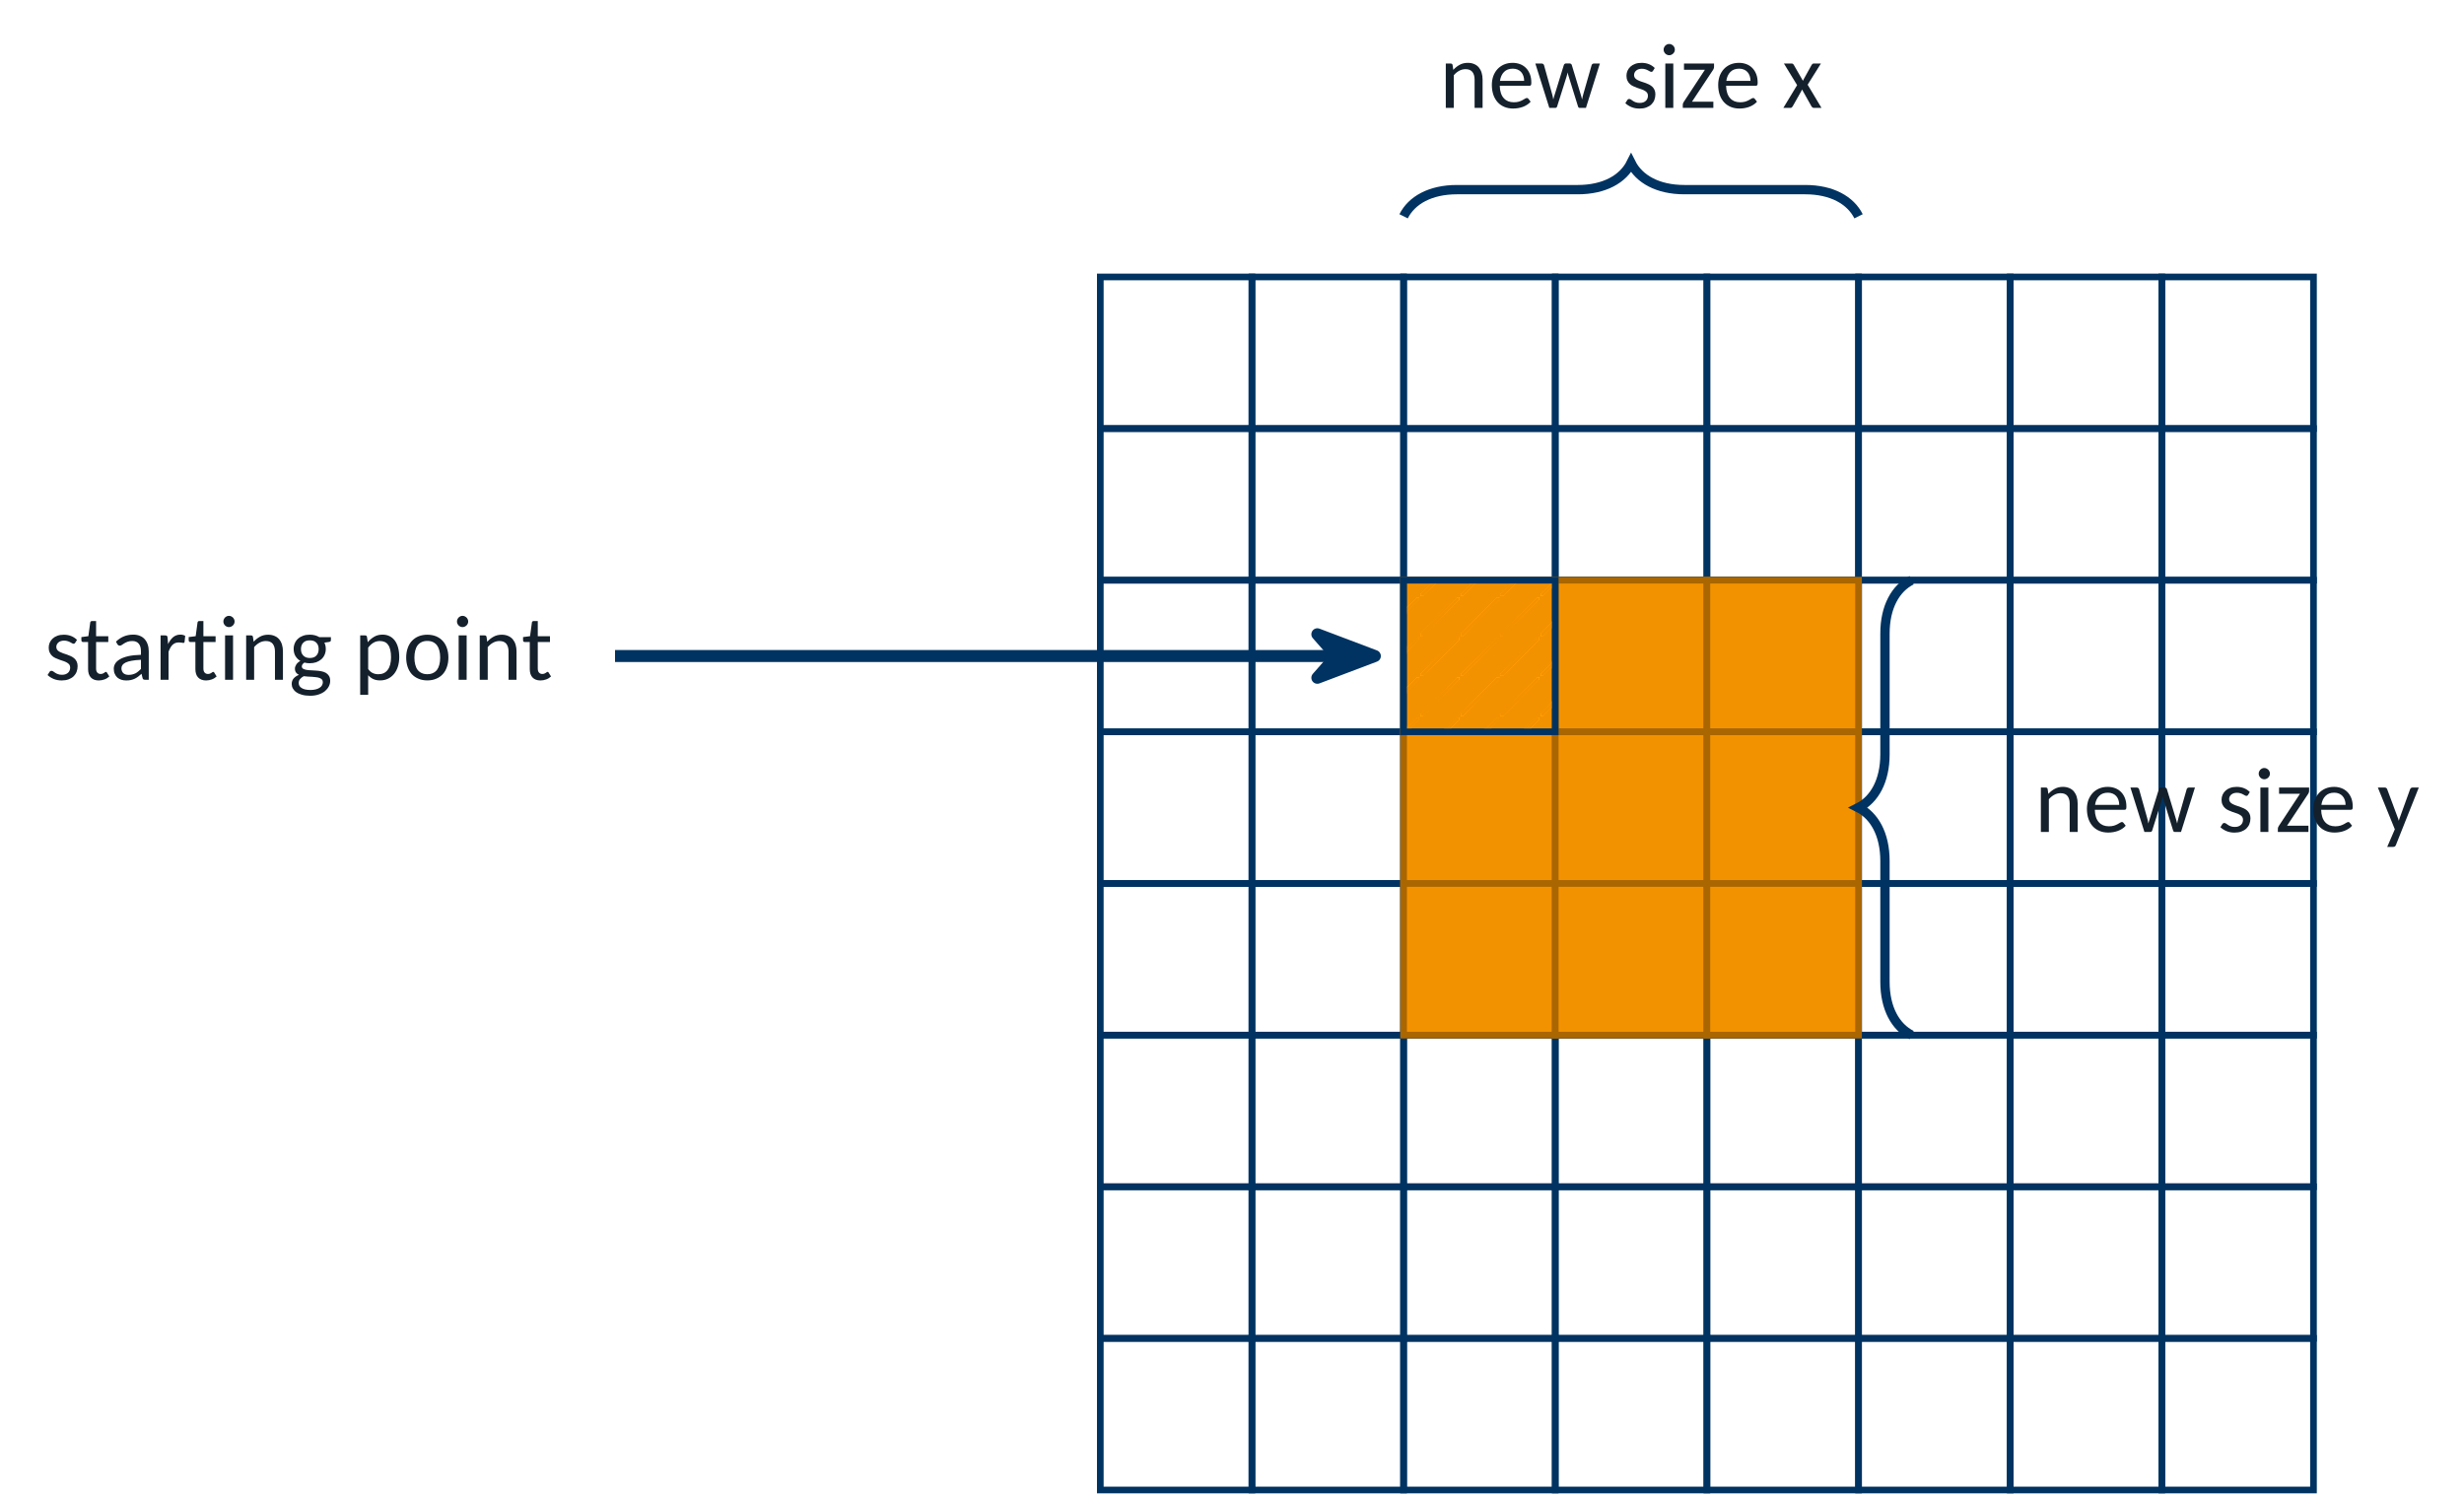
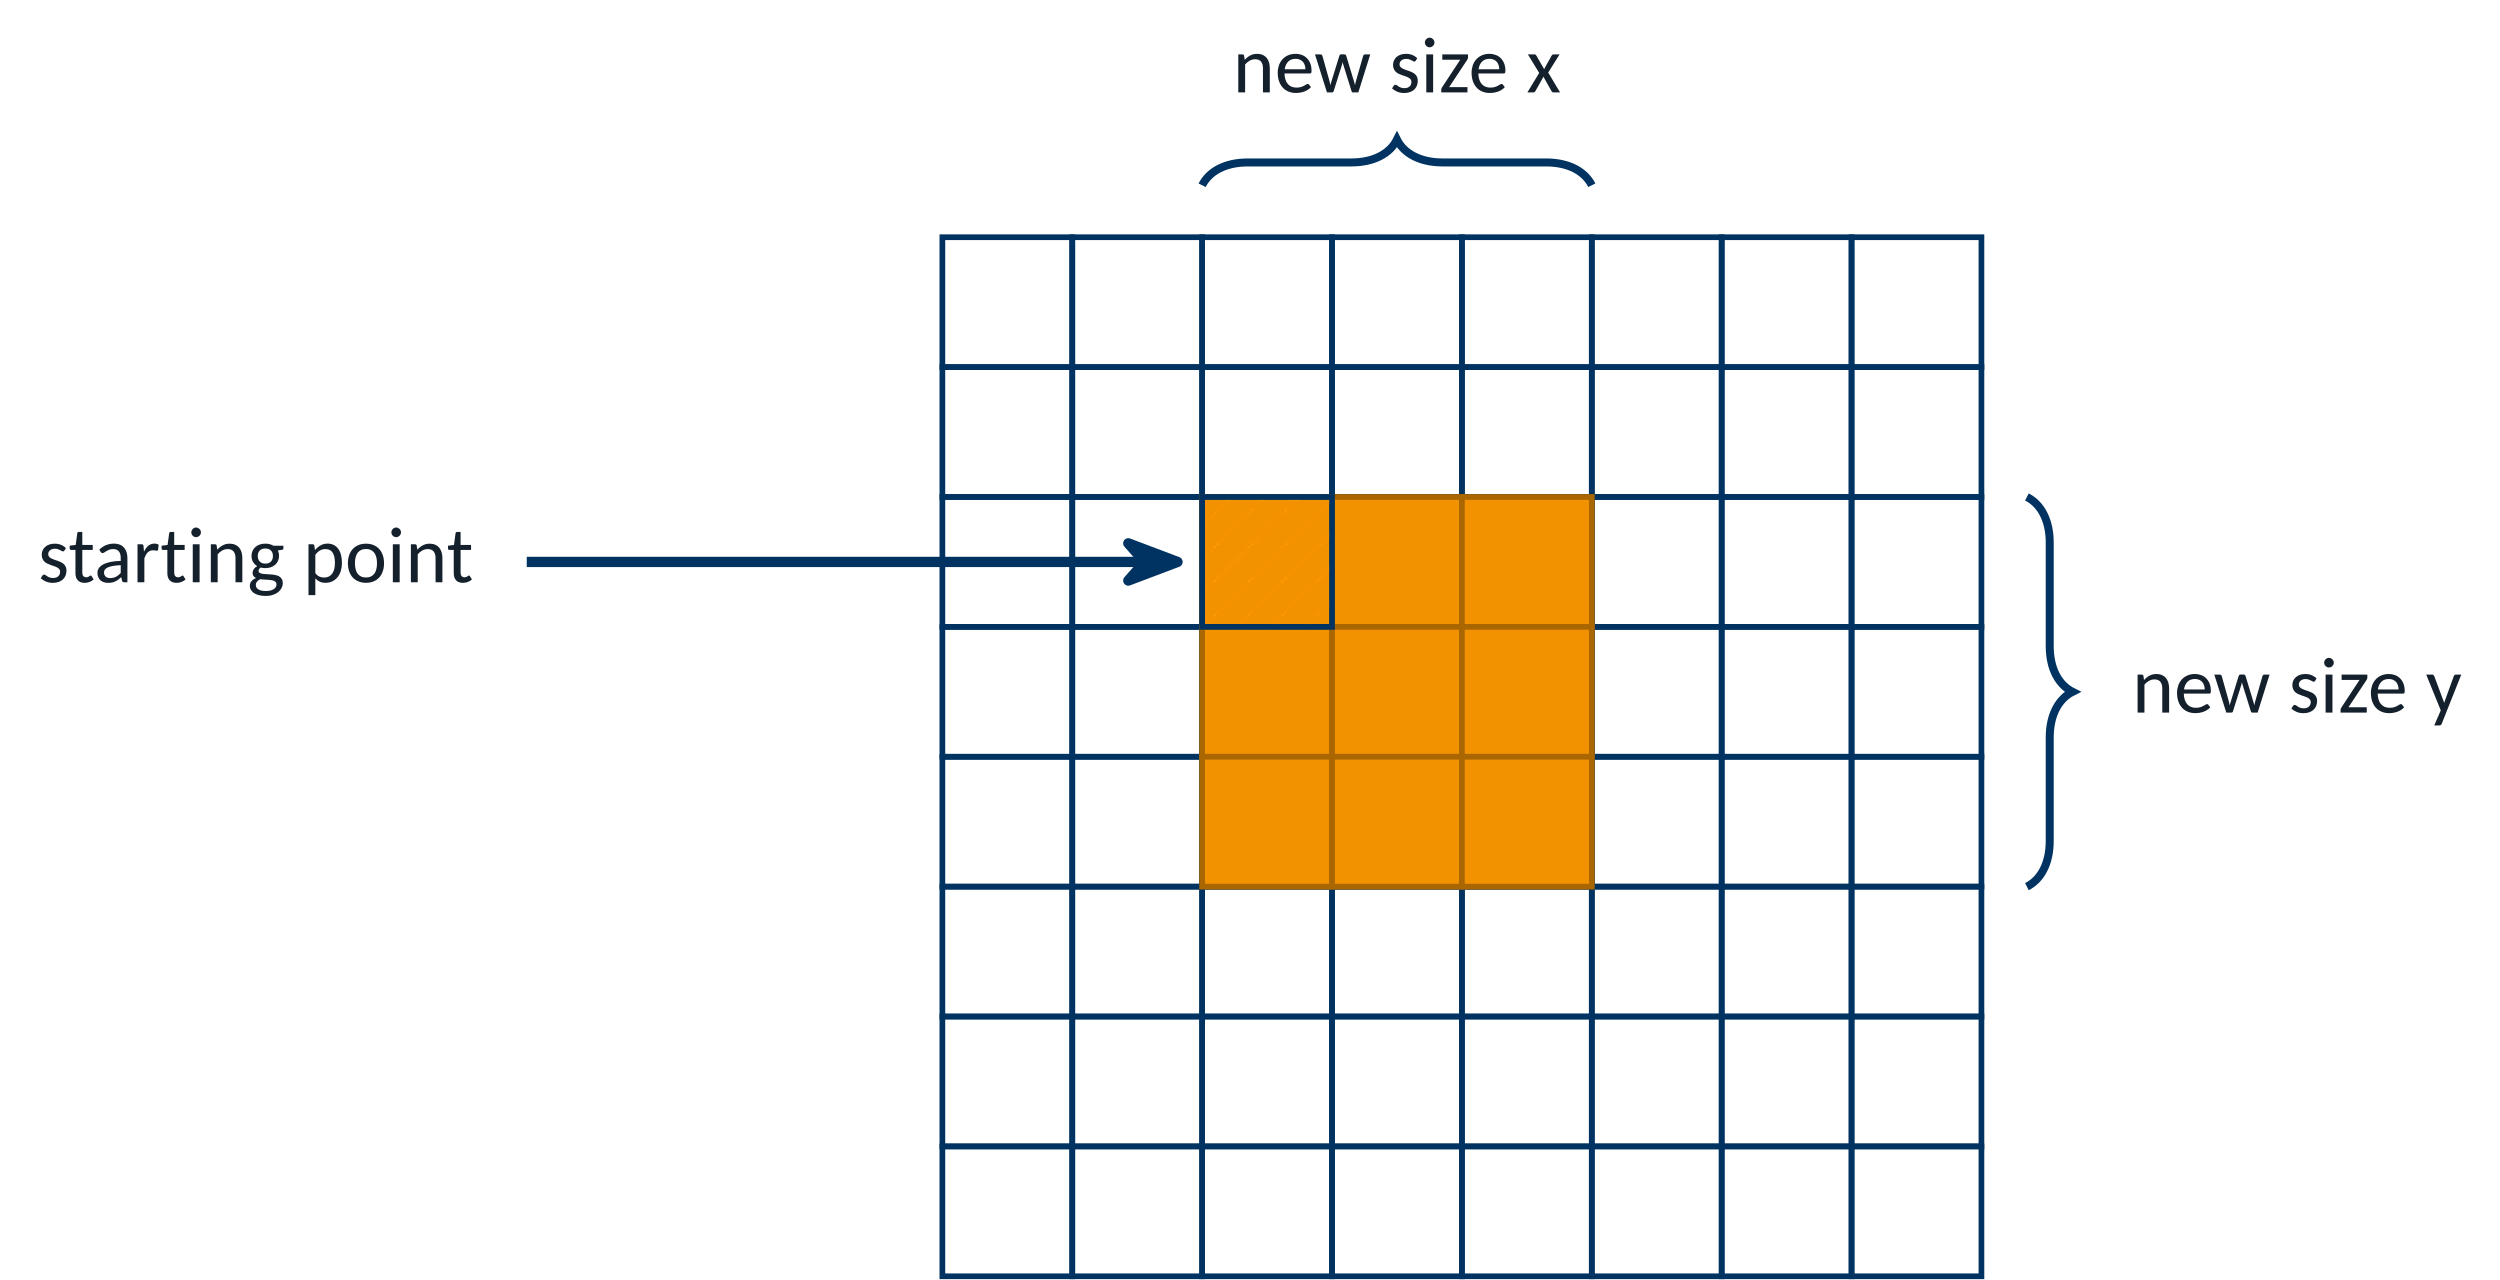
- <svg xmlns="http://www.w3.org/2000/svg" xmlns:xlink="http://www.w3.org/1999/xlink" version="1.1" width="184.228pt" height="111.666pt" viewBox="-69.011 -69.011 184.228 111.666">
+ <svg xmlns="http://www.w3.org/2000/svg" xmlns:xlink="http://www.w3.org/1999/xlink" version="1.1" width="218.243pt" height="111.666pt" viewBox="-69.011 -69.011 218.243 111.666">
  <defs>
    <pattern height="3.0" id="pgfpat3" patternTransform="matrix(1.0 0.0 0.0 1.0 0.0 0.0)" patternUnits="userSpaceOnUse" width="3.0" />
    <symbol id="pgfsym3">
      <g stroke-width="0.4">
        <path d="M0 0L3.1 3.1" fill="none" />
      </g>
    </symbol>
    <path id="g1-97" d="M2.636 0H2.901V-2.12C2.901-2.307 2.877-2.48 2.823-2.633C2.775-2.785 2.7-2.918 2.602-3.029S2.385-3.226 2.239-3.284C2.093-3.345 1.93-3.376 1.744-3.376C1.486-3.376 1.252-3.331 1.038-3.243C.828-3.158 .631-3.026 .448-2.85L.556-2.66C.573-2.629 .597-2.602 .628-2.582S.692-2.551 .733-2.551C.784-2.551 .835-2.568 .889-2.605C.936-2.643 .997-2.68 1.069-2.724S1.221-2.806 1.316-2.843C1.415-2.88 1.533-2.897 1.672-2.897C1.883-2.897 2.042-2.833 2.151-2.7C2.263-2.571 2.317-2.378 2.317-2.12V-1.866C1.94-1.856 1.625-1.822 1.367-1.764C1.109-1.703 .899-1.625 .74-1.53S.461-1.326 .394-1.208C.319-1.086 .285-.96 .285-.828C.285-.678 .309-.55 .36-.441C.407-.329 .475-.237 .556-.163C.645-.092 .74-.037 .855 0C.963 .034 1.086 .051 1.215 .051C1.34 .051 1.452 .041 1.557 .02C1.662-.003 1.757-.034 1.849-.078S2.025-.173 2.11-.237C2.192-.299 2.276-.37 2.361-.448L2.436-.139C2.446-.081 2.47-.044 2.5-.027S2.578 0 2.636 0ZM1.394-.366C1.32-.366 1.248-.377 1.184-.394C1.12-.414 1.062-.444 1.014-.482C.967-.522 .93-.573 .902-.638C.872-.699 .858-.773 .858-.858C.858-.95 .885-1.031 .936-1.106C.987-1.177 1.072-1.242 1.187-1.296C1.306-1.35 1.455-1.394 1.642-1.425C1.829-1.459 2.052-1.483 2.317-1.493V-.807C2.253-.74 2.185-.678 2.117-.624C2.052-.567 1.981-.522 1.907-.482C1.832-.448 1.754-.417 1.669-.397S1.493-.366 1.394-.366Z" />
    <path id="g1-101" d="M1.815-3.369C1.574-3.369 1.357-3.328 1.16-3.243C.97-3.158 .804-3.043 .672-2.897C.536-2.748 .434-2.571 .36-2.375C.292-2.171 .254-1.957 .254-1.727C.254-1.438 .295-1.187 .373-.963C.451-.746 .563-.56 .706-.407C.845-.258 1.014-.146 1.208-.068S1.615 .047 1.846 .047C1.964 .047 2.086 .037 2.212 .017C2.334-.003 2.453-.034 2.568-.075C2.683-.119 2.792-.17 2.89-.237C2.992-.299 3.08-.377 3.155-.465L2.985-.682C2.972-.699 2.955-.712 2.938-.726C2.921-.733 2.897-.74 2.873-.74C2.836-.74 2.789-.723 2.738-.692C2.687-.658 2.622-.621 2.544-.58C2.47-.539 2.378-.502 2.273-.468C2.168-.438 2.042-.421 1.896-.421C1.74-.421 1.598-.448 1.472-.495C1.347-.55 1.235-.624 1.147-.726C1.052-.828 .98-.957 .93-1.113C.879-1.265 .848-1.449 .845-1.656H3.063C3.118-1.656 3.155-1.669 3.175-1.703C3.196-1.73 3.206-1.795 3.206-1.886C3.206-2.124 3.172-2.334 3.101-2.517S2.934-2.856 2.809-2.982S2.538-3.206 2.368-3.27S2.015-3.369 1.815-3.369ZM1.825-2.934C1.957-2.934 2.076-2.911 2.178-2.867C2.287-2.823 2.375-2.758 2.446-2.68C2.517-2.599 2.575-2.504 2.612-2.388C2.65-2.28 2.67-2.154 2.67-2.022H.862C.902-2.303 1.004-2.527 1.167-2.69C1.326-2.853 1.547-2.934 1.825-2.934Z" />
    <path id="g1-103" d="M1.567-3.372C1.391-3.372 1.228-3.348 1.082-3.297S.807-3.175 .702-3.08C.597-2.989 .512-2.877 .455-2.745C.394-2.612 .363-2.466 .363-2.303C.363-2.103 .407-1.927 .495-1.774C.587-1.622 .709-1.499 .865-1.408C.729-1.337 .628-1.248 .56-1.143S.458-.936 .458-.841C.458-.716 .485-.617 .539-.543S.668-.41 .76-.366C.59-.302 .458-.21 .36-.098C.265 .014 .217 .153 .217 .316C.217 .431 .244 .543 .302 .648S.444 .848 .56 .93S.821 1.075 .994 1.123S1.371 1.194 1.605 1.194S2.046 1.164 2.232 1.099C2.415 1.038 2.571 .957 2.7 .852C2.826 .746 2.924 .628 2.992 .495S3.094 .224 3.094 .081C3.094-.071 3.063-.197 3.002-.292C2.941-.39 2.86-.465 2.761-.522C2.663-.577 2.548-.614 2.422-.638S2.164-.678 2.035-.685C1.9-.699 1.771-.706 1.645-.709S1.404-.726 1.306-.743S1.126-.79 1.065-.828S.974-.926 .974-1.004C.974-1.052 .991-1.099 1.021-1.147C1.052-1.198 1.103-1.242 1.167-1.286C1.289-1.252 1.421-1.235 1.567-1.235C1.74-1.235 1.9-1.262 2.049-1.309C2.192-1.364 2.32-1.435 2.426-1.527S2.616-1.73 2.673-1.862C2.734-1.995 2.765-2.141 2.765-2.303C2.765-2.477 2.731-2.633 2.66-2.778L3.013-2.829C3.104-2.843 3.148-2.89 3.148-2.968V-3.189H2.28C2.181-3.247 2.073-3.294 1.954-3.325S1.706-3.372 1.567-3.372ZM2.544 .18C2.544 .265 2.524 .346 2.483 .414C2.443 .489 2.382 .55 2.303 .597C2.225 .651 2.127 .689 2.012 .719S1.764 .763 1.615 .763C1.462 .763 1.333 .75 1.221 .723S1.018 .658 .95 .611C.875 .567 .824 .512 .79 .448S.74 .316 .74 .241C.74 .126 .773 .027 .845-.054C.916-.139 1.004-.21 1.116-.268C1.218-.251 1.323-.241 1.432-.237C1.544-.234 1.652-.227 1.757-.221S1.964-.204 2.059-.19C2.154-.18 2.239-.159 2.31-.129C2.382-.102 2.439-.064 2.483-.014C2.524 .037 2.544 .102 2.544 .18ZM1.567-1.628C1.462-1.628 1.367-1.645 1.282-1.676C1.201-1.71 1.133-1.757 1.079-1.815C1.021-1.873 .98-1.944 .95-2.022C.923-2.103 .909-2.192 .909-2.29C.909-2.49 .963-2.653 1.079-2.768C1.187-2.89 1.354-2.948 1.567-2.948C1.788-2.948 1.954-2.89 2.063-2.768C2.178-2.653 2.232-2.49 2.232-2.29C2.232-2.093 2.178-1.934 2.063-1.812C1.954-1.689 1.788-1.628 1.567-1.628Z" />
    <path id="g1-105" d="M1.096-3.318H.499V0H1.096V-3.318ZM1.211-4.356C1.211-4.414 1.201-4.471 1.177-4.519C1.153-4.573 1.123-4.617 1.086-4.654C1.045-4.692 .997-4.722 .95-4.746C.896-4.77 .845-4.78 .787-4.78S.678-4.77 .628-4.746S.536-4.692 .495-4.654C.461-4.617 .431-4.573 .407-4.519C.383-4.471 .373-4.414 .373-4.356S.383-4.247 .407-4.193C.431-4.146 .461-4.098 .495-4.064C.536-4.023 .577-3.996 .628-3.973S.729-3.939 .787-3.939S.896-3.949 .95-3.973C.997-3.996 1.045-4.023 1.086-4.064C1.123-4.098 1.153-4.146 1.177-4.193C1.201-4.247 1.211-4.298 1.211-4.356Z" />
    <path id="g1-110" d="M.475 0H1.072V-2.443C1.194-2.585 1.33-2.697 1.476-2.775C1.622-2.856 1.781-2.897 1.951-2.897C2.178-2.897 2.348-2.829 2.463-2.69C2.571-2.551 2.629-2.361 2.629-2.114V0H3.226V-2.114C3.226-2.3 3.202-2.473 3.155-2.626C3.108-2.782 3.036-2.914 2.945-3.026C2.853-3.135 2.738-3.219 2.599-3.277C2.463-3.338 2.303-3.369 2.124-3.369C1.893-3.369 1.689-3.321 1.513-3.223C1.337-3.128 1.177-3.002 1.035-2.843L.984-3.196C.98-3.24 .963-3.27 .936-3.291C.909-3.308 .875-3.318 .831-3.318H.475V0Z" />
    <path id="g1-111" d="M1.835-3.369C1.594-3.369 1.374-3.328 1.181-3.25C.984-3.169 .818-3.053 .678-2.904C.543-2.758 .438-2.578 .366-2.368C.292-2.158 .254-1.924 .254-1.662S.292-1.164 .366-.953C.438-.743 .543-.563 .678-.414C.818-.268 .984-.153 1.181-.075C1.374 .007 1.594 .047 1.835 .047S2.297 .007 2.49-.075C2.683-.153 2.85-.268 2.985-.414C3.121-.563 3.226-.743 3.297-.953C3.372-1.164 3.409-1.401 3.409-1.662S3.372-2.158 3.297-2.368C3.226-2.578 3.121-2.758 2.985-2.904C2.85-3.053 2.683-3.169 2.49-3.25C2.297-3.328 2.076-3.369 1.835-3.369ZM1.835-.417C1.672-.417 1.53-.444 1.411-.502C1.289-.556 1.187-.638 1.106-.743C1.028-.848 .967-.98 .93-1.133C.889-1.286 .868-1.462 .868-1.659S.889-2.032 .93-2.185C.967-2.337 1.028-2.47 1.106-2.575C1.187-2.68 1.289-2.761 1.411-2.819C1.53-2.877 1.672-2.904 1.835-2.904C1.995-2.904 2.137-2.877 2.256-2.819S2.477-2.68 2.558-2.575C2.636-2.47 2.697-2.337 2.734-2.185C2.775-2.032 2.795-1.856 2.795-1.659S2.775-1.286 2.734-1.133C2.697-.98 2.636-.848 2.558-.743C2.477-.638 2.375-.556 2.256-.502C2.137-.444 1.995-.417 1.835-.417Z" />
    <path id="g1-112" d="M.478 1.12H1.075V-.339C1.187-.217 1.313-.122 1.455-.054S1.771 .047 1.971 .047C2.192 .047 2.392 .003 2.568-.085S2.894-.295 3.019-.448C3.141-.604 3.236-.787 3.301-.997C3.365-1.211 3.399-1.438 3.399-1.683C3.399-1.957 3.369-2.202 3.311-2.412S3.169-2.799 3.06-2.941S2.819-3.192 2.666-3.264C2.514-3.338 2.341-3.376 2.151-3.376C1.917-3.376 1.706-3.325 1.527-3.219S1.184-2.979 1.045-2.809L.987-3.196C.984-3.24 .967-3.27 .94-3.291C.913-3.308 .879-3.318 .835-3.318H.478V1.12ZM1.954-2.897C2.086-2.897 2.202-2.873 2.307-2.829C2.409-2.785 2.497-2.714 2.565-2.612C2.639-2.517 2.694-2.388 2.728-2.236C2.768-2.083 2.785-1.896 2.785-1.683C2.785-1.276 2.704-.963 2.538-.743C2.375-.522 2.141-.414 1.839-.414C1.686-.414 1.547-.441 1.418-.502C1.296-.556 1.181-.658 1.075-.801V-2.402C1.194-2.561 1.323-2.683 1.466-2.768C1.605-2.853 1.767-2.897 1.954-2.897Z" />
    <path id="g1-114" d="M.444 0H1.041V-2.097C1.082-2.209 1.126-2.307 1.174-2.392S1.276-2.551 1.337-2.612C1.401-2.67 1.472-2.714 1.547-2.748C1.628-2.775 1.717-2.792 1.818-2.792C1.89-2.792 1.954-2.785 2.008-2.775C2.069-2.761 2.114-2.755 2.144-2.755C2.202-2.755 2.232-2.782 2.239-2.84L2.287-3.281C2.236-3.314 2.181-3.338 2.12-3.352C2.059-3.369 1.995-3.376 1.924-3.376C1.713-3.376 1.533-3.311 1.384-3.186S1.109-2.887 1.008-2.666L.967-3.155C.963-3.213 .947-3.257 .923-3.281C.896-3.304 .852-3.318 .787-3.318H.444V0Z" />
    <path id="g1-115" d="M2.303-2.768L2.436-2.982C2.317-3.104 2.175-3.199 2.008-3.267S1.656-3.369 1.449-3.369C1.269-3.369 1.106-3.342 .967-3.291S.709-3.169 .614-3.08S.448-2.89 .397-2.775C.346-2.656 .322-2.534 .322-2.405C.322-2.263 .346-2.141 .394-2.042C.438-1.944 .499-1.859 .573-1.791C.648-1.72 .733-1.662 .828-1.622C.926-1.574 1.025-1.537 1.126-1.499C1.225-1.466 1.323-1.432 1.418-1.401C1.516-1.371 1.601-1.333 1.676-1.289C1.751-1.248 1.812-1.198 1.859-1.14C1.903-1.079 1.927-1.004 1.927-.913C1.927-.841 1.913-.77 1.89-.706S1.829-.584 1.778-.536C1.727-.485 1.666-.448 1.588-.417C1.513-.387 1.425-.373 1.32-.373C1.198-.373 1.096-.387 1.014-.421C.933-.448 .862-.482 .807-.522C.746-.556 .699-.59 .658-.624C.617-.651 .577-.668 .536-.668C.499-.668 .465-.662 .441-.645S.394-.607 .377-.577L.237-.353C.363-.234 .516-.136 .692-.061C.875 .014 1.072 .051 1.293 .051C1.486 .051 1.656 .024 1.805-.031C1.951-.085 2.076-.159 2.178-.254C2.276-.349 2.354-.461 2.405-.59C2.456-.723 2.483-.865 2.483-1.018C2.483-1.15 2.46-1.265 2.415-1.357C2.371-1.452 2.31-1.533 2.236-1.598S2.076-1.72 1.981-1.764C1.883-1.808 1.784-1.849 1.686-1.883S1.489-1.951 1.391-1.981C1.296-2.015 1.211-2.052 1.136-2.093S1.001-2.181 .957-2.239S.889-2.368 .889-2.453C.889-2.517 .902-2.578 .93-2.639C.957-2.694 .994-2.745 1.045-2.789S1.153-2.867 1.225-2.89S1.374-2.928 1.462-2.928C1.567-2.928 1.656-2.914 1.73-2.89C1.808-2.867 1.873-2.84 1.927-2.809C1.985-2.782 2.032-2.755 2.069-2.731C2.11-2.707 2.147-2.694 2.181-2.694C2.236-2.694 2.276-2.717 2.303-2.768Z" />
    <path id="g1-116" d="M1.415 .051C1.564 .051 1.706 .024 1.846-.027S2.103-.153 2.205-.248L2.029-.533C2.019-.553 2.005-.567 1.995-.577C1.981-.587 1.964-.59 1.944-.59C1.927-.59 1.907-.584 1.886-.567C1.862-.55 1.839-.533 1.808-.512S1.744-.475 1.703-.458C1.659-.441 1.608-.434 1.55-.434C1.452-.434 1.371-.468 1.309-.536C1.245-.604 1.215-.706 1.215-.841V-2.823H2.127V-3.257H1.215V-4.393H.909C.872-4.393 .841-4.383 .821-4.363C.794-4.342 .78-4.315 .777-4.281L.638-3.26L.115-3.192V-2.955C.115-2.911 .129-2.88 .149-2.856C.176-2.833 .204-2.823 .237-2.823H.617V-.801C.617-.526 .685-.316 .824-.17S1.16 .051 1.415 .051Z" />
    <path id="g1-119" d="M.071-3.318L1.116 0H1.567C1.632 0 1.676-.037 1.7-.112L2.405-2.344C2.422-2.395 2.439-2.449 2.449-2.5L2.483-2.656C2.493-2.605 2.507-2.551 2.517-2.504C2.531-2.449 2.548-2.398 2.565-2.348L3.26-.112C3.284-.037 3.321 0 3.379 0H3.854L4.895-3.318H4.448C4.403-3.318 4.37-3.308 4.339-3.284S4.288-3.233 4.278-3.196L3.671-1.079C3.627-.926 3.589-.777 3.565-.631C3.549-.702 3.528-.777 3.508-.852S3.464-1.001 3.44-1.079L2.795-3.209C2.785-3.243 2.765-3.27 2.734-3.291C2.707-3.314 2.67-3.325 2.626-3.325H2.368C2.327-3.325 2.293-3.314 2.263-3.291C2.232-3.27 2.212-3.243 2.202-3.209L1.544-1.079C1.52-1.001 1.496-.923 1.472-.848C1.449-.777 1.428-.702 1.411-.631C1.401-.702 1.388-.777 1.371-.848C1.354-.923 1.337-.997 1.313-1.075L.719-3.192C.709-3.226 .689-3.257 .658-3.281S.587-3.318 .543-3.318H.071Z" />
    <path id="g1-120" d="M1.109-1.703L.078 0H.611C.655 0 .689-.014 .712-.037C.74-.061 .763-.092 .78-.122L1.415-1.245C1.438-1.282 1.459-1.326 1.476-1.377L2.178-.122C2.195-.092 2.219-.064 2.246-.041C2.276-.014 2.314 0 2.358 0H2.931L1.896-1.734L2.887-3.318H2.341C2.31-3.318 2.283-3.308 2.259-3.291S2.215-3.247 2.195-3.216L1.615-2.171C1.598-2.147 1.581-2.124 1.574-2.097C1.561-2.076 1.554-2.049 1.544-2.025L.852-3.23C.835-3.257 .814-3.277 .794-3.294C.77-3.311 .736-3.318 .692-3.318H.122L1.109-1.703Z" />
    <path id="g1-121" d="M1.388 .977L3.097-3.318H2.622C2.585-3.318 2.548-3.304 2.517-3.284C2.487-3.257 2.463-3.23 2.449-3.196L1.7-1.126C1.683-1.079 1.662-1.031 1.649-.984C1.628-.933 1.615-.885 1.601-.835C1.591-.882 1.574-.93 1.561-.977C1.54-1.025 1.523-1.072 1.506-1.12L.733-3.196C.719-3.226 .699-3.257 .672-3.281S.604-3.318 .553-3.318H.037L1.306-.197L.736 1.12H1.181C1.238 1.12 1.282 1.106 1.316 1.082C1.343 1.058 1.371 1.021 1.388 .977Z" />
    <path id="g1-122" d="M2.541-3.067V-3.318H.295V-2.853H1.859L.285-.461C.261-.424 .241-.387 .224-.349C.21-.312 .204-.278 .204-.248V0H2.49V-.465H.892L2.463-2.836C2.487-2.867 2.504-2.904 2.517-2.945C2.534-2.982 2.541-3.023 2.541-3.067Z" />
  </defs>
  <g id="page1">
    <g stroke-miterlimit="10" transform="translate(13.256,-48.30187)scale(0.996264,-0.996264)">
      <g fill="#000" stroke="#000">
        <g stroke-width="0.4">
          <g stroke="#003361">
            <g stroke-width="0.5">
              <path d="M0 0V-11.381H11.381V0ZM11.381-11.381" fill="none" />
            </g>
          </g>
          <g stroke="#003361">
            <g stroke-width="0.5">
              <path d="M0-11.381V-22.762H11.381V-11.381ZM11.381-22.762" fill="none" />
            </g>
          </g>
          <g stroke="#003361">
            <g stroke-width="0.5">
              <path d="M0-22.762V-34.143H11.381V-22.762ZM11.381-34.143" fill="none" />
            </g>
          </g>
          <g stroke="#003361">
            <g stroke-width="0.5">
              <path d="M0-34.143V-45.524H11.381V-34.143ZM11.381-45.524" fill="none" />
            </g>
          </g>
          <g stroke="#003361">
            <g stroke-width="0.5">
              <path d="M0-45.524V-56.905H11.381V-45.524ZM11.381-56.905" fill="none" />
            </g>
          </g>
          <g stroke="#003361">
            <g stroke-width="0.5">
              <path d="M0-56.905V-68.286H11.381V-56.905ZM11.381-68.286" fill="none" />
            </g>
          </g>
          <g stroke="#003361">
            <g stroke-width="0.5">
              <path d="M0-68.286V-79.666H11.381V-68.286ZM11.381-79.666" fill="none" />
            </g>
          </g>
          <g stroke="#003361">
            <g stroke-width="0.5">
              <path d="M0-79.666V-91.047H11.381V-79.666ZM11.381-91.047" fill="none" />
            </g>
          </g>
          <g stroke="#003361">
            <g stroke-width="0.5">
              <path d="M11.381 0V-11.381H22.762V0ZM22.762-11.381" fill="none" />
            </g>
          </g>
          <g stroke="#003361">
            <g stroke-width="0.5">
              <path d="M11.381-11.381V-22.762H22.762V-11.381ZM22.762-22.762" fill="none" />
            </g>
          </g>
          <g stroke="#003361">
            <g stroke-width="0.5">
              <path d="M11.381-22.762V-34.143H22.762V-22.762ZM22.762-34.143" fill="none" />
            </g>
          </g>
          <g stroke="#003361">
            <g stroke-width="0.5">
              <path d="M11.381-34.143V-45.524H22.762V-34.143ZM22.762-45.524" fill="none" />
            </g>
          </g>
          <g stroke="#003361">
            <g stroke-width="0.5">
              <path d="M11.381-45.524V-56.905H22.762V-45.524ZM22.762-56.905" fill="none" />
            </g>
          </g>
          <g stroke="#003361">
            <g stroke-width="0.5">
              <path d="M11.381-56.905V-68.286H22.762V-56.905ZM22.762-68.286" fill="none" />
            </g>
          </g>
          <g stroke="#003361">
            <g stroke-width="0.5">
              <path d="M11.381-68.286V-79.666H22.762V-68.286ZM22.762-79.666" fill="none" />
            </g>
          </g>
          <g stroke="#003361">
            <g stroke-width="0.5">
              <path d="M11.381-79.666V-91.047H22.762V-79.666ZM22.762-91.047" fill="none" />
            </g>
          </g>
          <g stroke="#003361">
            <g stroke-width="0.5">
              <path d="M22.762 0V-11.381H34.143V0ZM34.143-11.381" fill="none" />
            </g>
          </g>
          <g stroke="#003361">
            <g stroke-width="0.5">
              <path d="M22.762-11.381V-22.762H34.143V-11.381ZM34.143-22.762" fill="none" />
            </g>
          </g>
          <g stroke="#003361">
            <g stroke-width="0.5">
              <path d="M22.762-22.762V-34.143H34.143V-22.762ZM34.143-34.143" fill="none" />
            </g>
          </g>
          <g stroke="#003361">
            <g stroke-width="0.5">
              <path d="M22.762-34.143V-45.524H34.143V-34.143ZM34.143-45.524" fill="none" />
            </g>
          </g>
          <g stroke="#003361">
            <g stroke-width="0.5">
              <path d="M22.762-45.524V-56.905H34.143V-45.524ZM34.143-56.905" fill="none" />
            </g>
          </g>
          <g stroke="#003361">
            <g stroke-width="0.5">
              <path d="M22.762-56.905V-68.286H34.143V-56.905ZM34.143-68.286" fill="none" />
            </g>
          </g>
          <g stroke="#003361">
            <g stroke-width="0.5">
              <path d="M22.762-68.286V-79.666H34.143V-68.286ZM34.143-79.666" fill="none" />
            </g>
          </g>
          <g stroke="#003361">
            <g stroke-width="0.5">
              <path d="M22.762-79.666V-91.047H34.143V-79.666ZM34.143-91.047" fill="none" />
            </g>
          </g>
          <g stroke="#003361">
            <g stroke-width="0.5">
              <path d="M34.143 0V-11.381H45.524V0ZM45.524-11.381" fill="none" />
            </g>
          </g>
          <g stroke="#003361">
            <g stroke-width="0.5">
              <path d="M34.143-11.381V-22.762H45.524V-11.381ZM45.524-22.762" fill="none" />
            </g>
          </g>
          <g stroke="#003361">
            <g stroke-width="0.5">
              <path d="M34.143-22.762V-34.143H45.524V-22.762ZM45.524-34.143" fill="none" />
            </g>
          </g>
          <g stroke="#003361">
            <g stroke-width="0.5">
              <path d="M34.143-34.143V-45.524H45.524V-34.143ZM45.524-45.524" fill="none" />
            </g>
          </g>
          <g stroke="#003361">
            <g stroke-width="0.5">
              <path d="M34.143-45.524V-56.905H45.524V-45.524ZM45.524-56.905" fill="none" />
            </g>
          </g>
          <g stroke="#003361">
            <g stroke-width="0.5">
              <path d="M34.143-56.905V-68.286H45.524V-56.905ZM45.524-68.286" fill="none" />
            </g>
          </g>
          <g stroke="#003361">
            <g stroke-width="0.5">
              <path d="M34.143-68.286V-79.666H45.524V-68.286ZM45.524-79.666" fill="none" />
            </g>
          </g>
          <g stroke="#003361">
            <g stroke-width="0.5">
              <path d="M34.143-79.666V-91.047H45.524V-79.666ZM45.524-91.047" fill="none" />
            </g>
          </g>
          <g stroke="#003361">
            <g stroke-width="0.5">
              <path d="M45.524 0V-11.381H56.905V0ZM56.905-11.381" fill="none" />
            </g>
          </g>
          <g stroke="#003361">
            <g stroke-width="0.5">
              <path d="M45.524-11.381V-22.762H56.905V-11.381ZM56.905-22.762" fill="none" />
            </g>
          </g>
          <g stroke="#003361">
            <g stroke-width="0.5">
              <path d="M45.524-22.762V-34.143H56.905V-22.762ZM56.905-34.143" fill="none" />
            </g>
          </g>
          <g stroke="#003361">
            <g stroke-width="0.5">
              <path d="M45.524-34.143V-45.524H56.905V-34.143ZM56.905-45.524" fill="none" />
            </g>
          </g>
          <g stroke="#003361">
            <g stroke-width="0.5">
              <path d="M45.524-45.524V-56.905H56.905V-45.524ZM56.905-56.905" fill="none" />
            </g>
          </g>
          <g stroke="#003361">
            <g stroke-width="0.5">
              <path d="M45.524-56.905V-68.286H56.905V-56.905ZM56.905-68.286" fill="none" />
            </g>
          </g>
          <g stroke="#003361">
            <g stroke-width="0.5">
              <path d="M45.524-68.286V-79.666H56.905V-68.286ZM56.905-79.666" fill="none" />
            </g>
          </g>
          <g stroke="#003361">
            <g stroke-width="0.5">
              <path d="M45.524-79.666V-91.047H56.905V-79.666ZM56.905-91.047" fill="none" />
            </g>
          </g>
          <g stroke="#003361">
            <g stroke-width="0.5">
              <path d="M56.905 0V-11.381H68.286V0ZM68.286-11.381" fill="none" />
            </g>
          </g>
          <g stroke="#003361">
            <g stroke-width="0.5">
              <path d="M56.905-11.381V-22.762H68.286V-11.381ZM68.286-22.762" fill="none" />
            </g>
          </g>
          <g stroke="#003361">
            <g stroke-width="0.5">
              <path d="M56.905-22.762V-34.143H68.286V-22.762ZM68.286-34.143" fill="none" />
            </g>
          </g>
          <g stroke="#003361">
            <g stroke-width="0.5">
              <path d="M56.905-34.143V-45.524H68.286V-34.143ZM68.286-45.524" fill="none" />
            </g>
          </g>
          <g stroke="#003361">
            <g stroke-width="0.5">
              <path d="M56.905-45.524V-56.905H68.286V-45.524ZM68.286-56.905" fill="none" />
            </g>
          </g>
          <g stroke="#003361">
            <g stroke-width="0.5">
              <path d="M56.905-56.905V-68.286H68.286V-56.905ZM68.286-68.286" fill="none" />
            </g>
          </g>
          <g stroke="#003361">
            <g stroke-width="0.5">
              <path d="M56.905-68.286V-79.666H68.286V-68.286ZM68.286-79.666" fill="none" />
            </g>
          </g>
          <g stroke="#003361">
            <g stroke-width="0.5">
              <path d="M56.905-79.666V-91.047H68.286V-79.666ZM68.286-91.047" fill="none" />
            </g>
          </g>
          <g stroke="#003361">
            <g stroke-width="0.5">
              <path d="M68.286 0V-11.381H79.666V0ZM79.666-11.381" fill="none" />
            </g>
          </g>
          <g stroke="#003361">
            <g stroke-width="0.5">
              <path d="M68.286-11.381V-22.762H79.666V-11.381ZM79.666-22.762" fill="none" />
            </g>
          </g>
          <g stroke="#003361">
            <g stroke-width="0.5">
              <path d="M68.286-22.762V-34.143H79.666V-22.762ZM79.666-34.143" fill="none" />
            </g>
          </g>
          <g stroke="#003361">
            <g stroke-width="0.5">
              <path d="M68.286-34.143V-45.524H79.666V-34.143ZM79.666-45.524" fill="none" />
            </g>
          </g>
          <g stroke="#003361">
            <g stroke-width="0.5">
              <path d="M68.286-45.524V-56.905H79.666V-45.524ZM79.666-56.905" fill="none" />
            </g>
          </g>
          <g stroke="#003361">
            <g stroke-width="0.5">
              <path d="M68.286-56.905V-68.286H79.666V-56.905ZM79.666-68.286" fill="none" />
            </g>
          </g>
          <g stroke="#003361">
            <g stroke-width="0.5">
              <path d="M68.286-68.286V-79.666H79.666V-68.286ZM79.666-79.666" fill="none" />
            </g>
          </g>
          <g stroke="#003361">
            <g stroke-width="0.5">
              <path d="M68.286-79.666V-91.047H79.666V-79.666ZM79.666-91.047" fill="none" />
            </g>
          </g>
          <g stroke="#003361">
            <g stroke-width="0.5">
              <path d="M79.666 0V-11.381H91.047V0ZM91.047-11.381" fill="none" />
            </g>
          </g>
          <g stroke="#003361">
            <g stroke-width="0.5">
              <path d="M79.666-11.381V-22.762H91.047V-11.381ZM91.047-22.762" fill="none" />
            </g>
          </g>
          <g stroke="#003361">
            <g stroke-width="0.5">
              <path d="M79.666-22.762V-34.143H91.047V-22.762ZM91.047-34.143" fill="none" />
            </g>
          </g>
          <g stroke="#003361">
            <g stroke-width="0.5">
              <path d="M79.666-34.143V-45.524H91.047V-34.143ZM91.047-45.524" fill="none" />
            </g>
          </g>
          <g stroke="#003361">
            <g stroke-width="0.5">
              <path d="M79.666-45.524V-56.905H91.047V-45.524ZM91.047-56.905" fill="none" />
            </g>
          </g>
          <g stroke="#003361">
            <g stroke-width="0.5">
              <path d="M79.666-56.905V-68.286H91.047V-56.905ZM91.047-68.286" fill="none" />
            </g>
          </g>
          <g stroke="#003361">
            <g stroke-width="0.5">
              <path d="M79.666-68.286V-79.666H91.047V-68.286ZM91.047-79.666" fill="none" />
            </g>
          </g>
          <g stroke="#003361">
            <g stroke-width="0.5">
              <path d="M79.666-79.666V-91.047H91.047V-79.666ZM91.047-91.047" fill="none" />
            </g>
          </g>
          <g stroke="#a60">
            <g stroke-width="0.5">
              <g fill="#f39200">
                <path d="M22.762-22.762V-34.143H34.143V-22.762ZM34.143-34.143" />
              </g>
            </g>
          </g>
          <g stroke="#a60">
            <g stroke-width="0.5">
              <g fill="#f39200">
                <path d="M22.762-34.143V-45.524H34.143V-34.143ZM34.143-45.524" />
              </g>
            </g>
          </g>
          <g stroke="#a60">
            <g stroke-width="0.5">
              <g fill="#f39200">
                <path d="M22.762-45.524V-56.905H34.143V-45.524ZM34.143-56.905" />
              </g>
            </g>
          </g>
          <g stroke="#a60">
            <g stroke-width="0.5">
              <g fill="#f39200">
                <path d="M34.143-22.762V-34.143H45.524V-22.762ZM45.524-34.143" />
              </g>
            </g>
          </g>
          <g stroke="#a60">
            <g stroke-width="0.5">
              <g fill="#f39200">
                <path d="M34.143-34.143V-45.524H45.524V-34.143ZM45.524-45.524" />
              </g>
            </g>
          </g>
          <g stroke="#a60">
            <g stroke-width="0.5">
              <g fill="#f39200">
                <path d="M34.143-45.524V-56.905H45.524V-45.524ZM45.524-56.905" />
              </g>
            </g>
          </g>
          <g stroke="#a60">
            <g stroke-width="0.5">
              <g fill="#f39200">
                <path d="M45.524-22.762V-34.143H56.905V-22.762ZM56.905-34.143" />
              </g>
            </g>
          </g>
          <g stroke="#a60">
            <g stroke-width="0.5">
              <g fill="#f39200">
                <path d="M45.524-34.143V-45.524H56.905V-34.143ZM56.905-45.524" />
              </g>
            </g>
          </g>
          <g stroke="#a60">
            <g stroke-width="0.5">
              <g fill="#f39200">
                <path d="M45.524-45.524V-56.905H56.905V-45.524ZM56.905-56.905" />
              </g>
            </g>
          </g>
          <g stroke="#003361">
            <g stroke-width="0.5">
              <g fill="#003361">
                <pattern id="pgfupat1" xlink:href="#pgfpat3">
                  <g fill="#f39200" stroke="#f39200">
                    <use xlink:href="#pgfsym3" />
                  </g>
                </pattern>
                <g fill="url(#pgfupat1)">
                  <path d="M22.762-22.762V-34.143H34.143V-22.762ZM34.143-34.143" />
                </g>
              </g>
            </g>
          </g>
          <g stroke="#003361">
            <g stroke-width="0.7">
              <path d="M22.762 4.553C23.362 5.753 24.762 6.553 26.762 6.553H35.833C37.833 6.553 39.233 7.353 39.833 8.553C40.433 7.353 41.833 6.553 43.833 6.553H52.905C54.905 6.553 56.305 5.753 56.905 4.553" fill="none" />
            </g>
          </g>
          <g transform="translate(25.45213,12.68773)">
            <g stroke="none" transform="scale(-1.00375,1.00375)translate(13.256,-48.30187)scale(-1,-1)">
              <g fill="#14202b">
                <g stroke="none">
                  <g fill="#14202b">
                    <use x="13.256" y="-48.302" xlink:href="#g1-110" />
                    <use x="16.92" y="-48.302" xlink:href="#g1-101" />
                    <use x="20.356" y="-48.302" xlink:href="#g1-119" />
                    <use x="26.918" y="-48.302" xlink:href="#g1-115" />
                    <use x="29.645" y="-48.302" xlink:href="#g1-105" />
                    <use x="31.246" y="-48.302" xlink:href="#g1-122" />
                    <use x="33.843" y="-48.302" xlink:href="#g1-101" />
                    <use x="38.89" y="-48.302" xlink:href="#g1-120" />
                  </g>
                </g>
              </g>
            </g>
          </g>
          <g stroke="#003361">
            <g stroke-width="0.7">
-               <path d="M60.888-22.762C59.688-23.362 58.888-24.762 58.888-26.762V-35.833C58.888-37.833 58.088-39.233 56.888-39.833C58.088-40.433 58.888-41.833 58.888-43.833V-52.905C58.888-54.905 59.688-56.305 60.888-56.905" fill="none" />
-             </g>
-           </g>
-           <g transform="translate(70.11142,-41.65497)">
+               <path d="M95.031-22.762C96.231-23.362 97.031-24.762 97.031-26.762V-35.833C97.031-37.833 97.831-39.233 99.031-39.833C97.831-40.433 97.031-41.833 97.031-43.833V-52.905C97.031-54.905 96.231-56.305 95.031-56.905" fill="none" />
+             </g>
+           </g>
+           <g transform="translate(104.2542,-41.65497)">
            <g stroke="none" transform="scale(-1.00375,1.00375)translate(13.256,-48.30187)scale(-1,-1)">
              <g fill="#14202b">
                <g stroke="none">
                  <g fill="#14202b">
                    <use x="13.256" y="-48.302" xlink:href="#g1-110" />
                    <use x="16.92" y="-48.302" xlink:href="#g1-101" />
                    <use x="20.356" y="-48.302" xlink:href="#g1-119" />
                    <use x="26.918" y="-48.302" xlink:href="#g1-115" />
                    <use x="29.645" y="-48.302" xlink:href="#g1-105" />
                    <use x="31.246" y="-48.302" xlink:href="#g1-122" />
                    <use x="33.843" y="-48.302" xlink:href="#g1-101" />
                    <use x="38.89" y="-48.302" xlink:href="#g1-121" />
                  </g>
                </g>
              </g>
            </g>
          </g>
          <g stroke="#003361">
            <g stroke-width="0.9">
              <path d="M-36.419-28.452H17.498" fill="none" />
              <g fill="#003361">
                <g transform="translate(14.83636,-28.4523)">
                  <g stroke-dasharray="none" stroke-dashoffset="0.0">
                    <g stroke-linejoin="round">
                      <path d="M5.768 0L1.453 1.633L2.887 0L1.453-1.633Z" />
                    </g>
                  </g>
                </g>
              </g>
            </g>
          </g>
          <g transform="translate(-79.24274,-30.23468)">
            <g stroke="none" transform="scale(-1.00375,1.00375)translate(13.256,-48.30187)scale(-1,-1)">
              <g fill="#14202b">
                <g stroke="none">
                  <g fill="#14202b">
                    <use x="13.256" y="-48.302" xlink:href="#g1-115" />
                    <use x="15.905" y="-48.302" xlink:href="#g1-116" />
                    <use x="18.157" y="-48.302" xlink:href="#g1-97" />
                    <use x="21.497" y="-48.302" xlink:href="#g1-114" />
                    <use x="23.928" y="-48.302" xlink:href="#g1-116" />
                    <use x="26.264" y="-48.302" xlink:href="#g1-105" />
                    <use x="27.865" y="-48.302" xlink:href="#g1-110" />
                    <use x="31.529" y="-48.302" xlink:href="#g1-103" />
                    <use x="36.388" y="-48.302" xlink:href="#g1-112" />
                    <use x="40.052" y="-48.302" xlink:href="#g1-111" />
                    <use x="43.73" y="-48.302" xlink:href="#g1-105" />
                    <use x="45.33" y="-48.302" xlink:href="#g1-110" />
                    <use x="48.929" y="-48.302" xlink:href="#g1-116" />
                  </g>
                </g>
              </g>
            </g>
          </g>
        </g>
      </g>
    </g>
  </g>
</svg>
